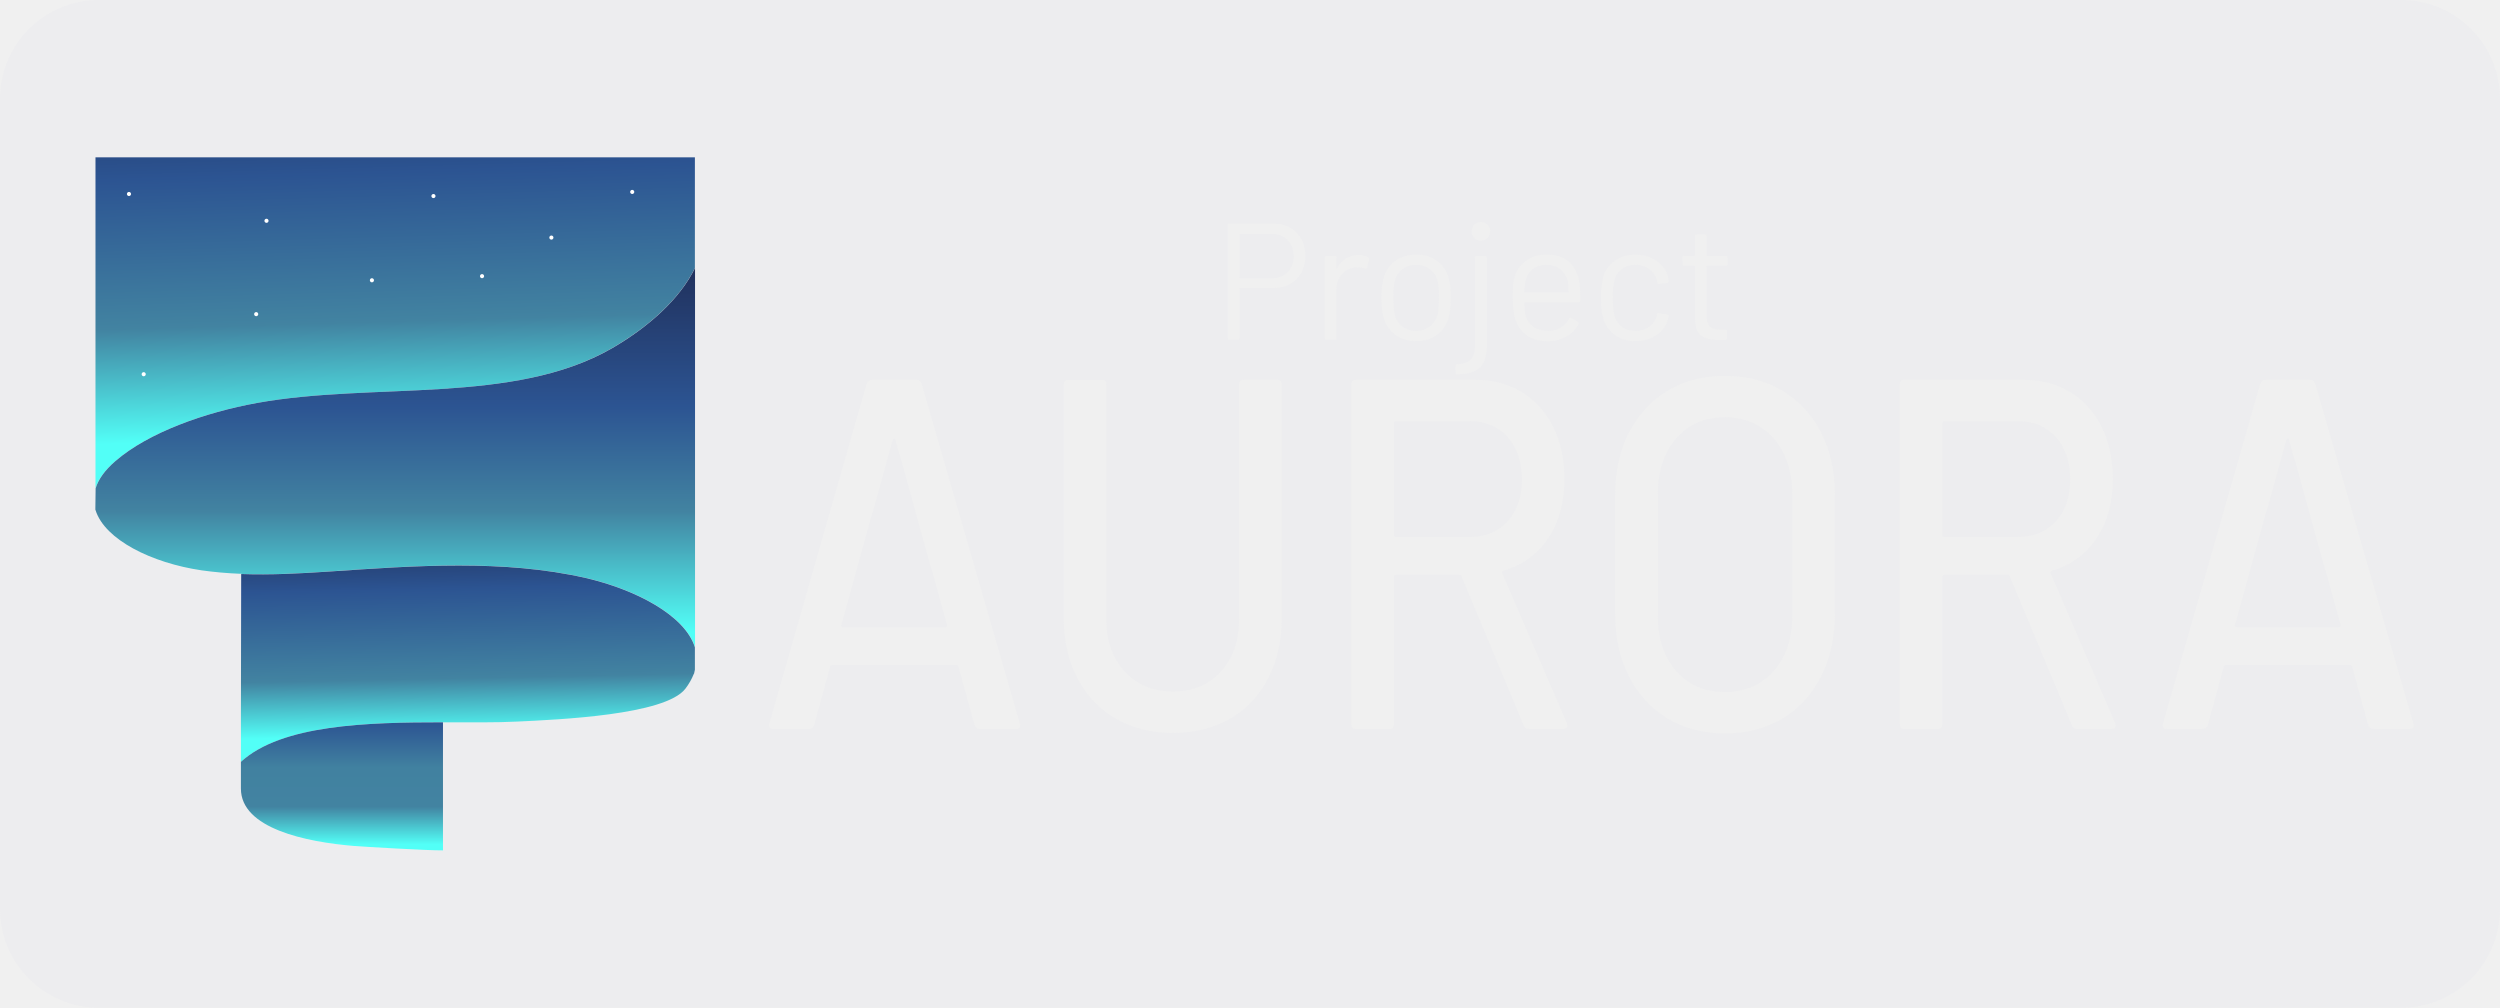
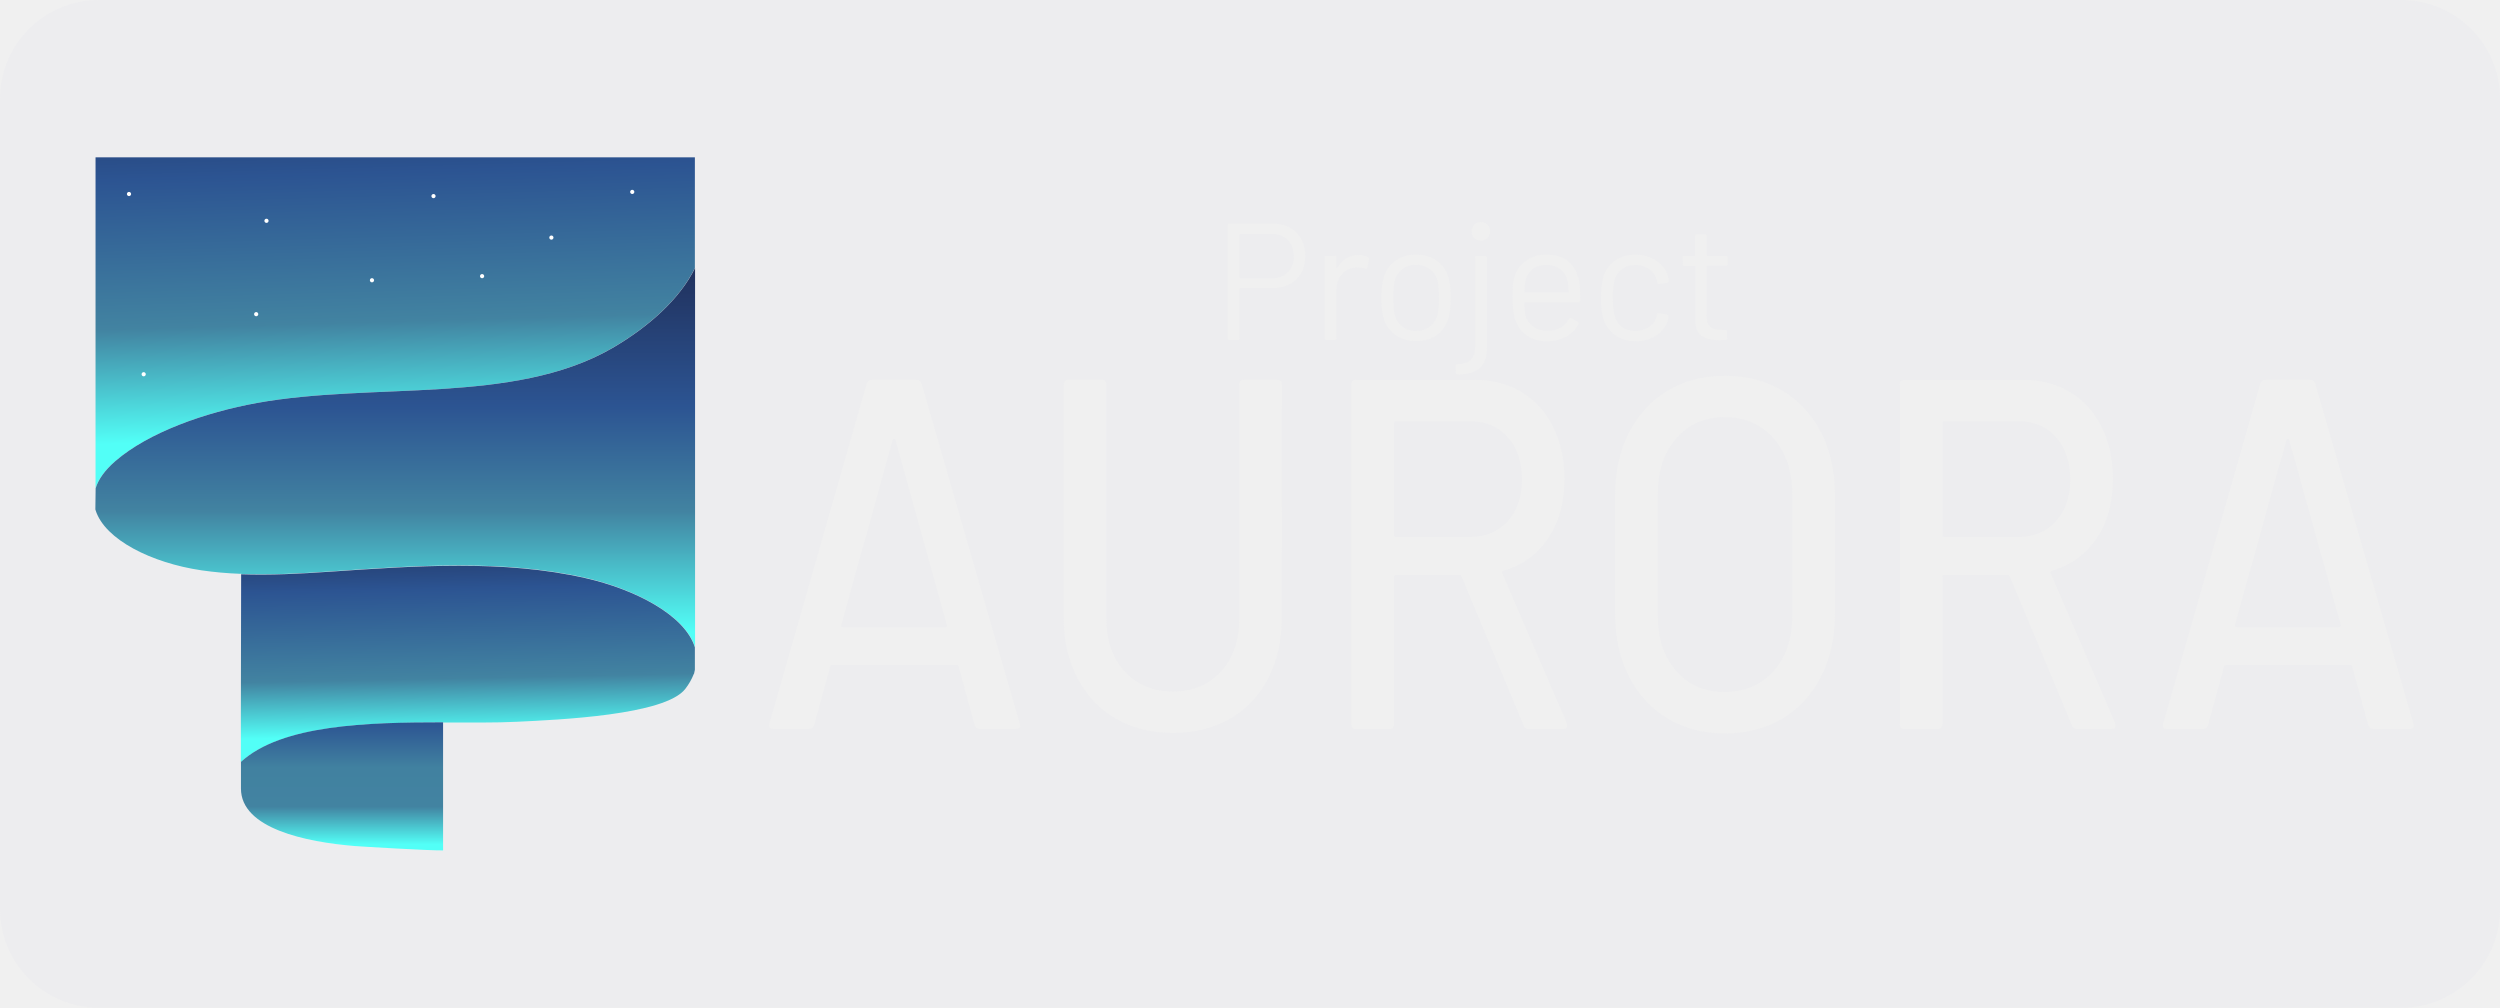
- <svg xmlns="http://www.w3.org/2000/svg" id="Layer_1" data-name="Layer 1" viewBox="0 0 2742.23 1105.37">
-   <defs>
-     <style>.cls-1{fill:#ededef;}.cls-2{fill:url(#linear-gradient);}.cls-3{fill:url(#linear-gradient-2);}.cls-4{fill:url(#linear-gradient-3);}.cls-5{fill:url(#linear-gradient-4);}.cls-6{fill:#fff;}</style>
-     <linearGradient id="linear-gradient" x1="-562.2" y1="-194.81" x2="-546.68" y2="350.87" gradientTransform="translate(986.17 214.45)" gradientUnits="userSpaceOnUse">
-       <stop offset="0" stop-color="#1d274e" />
-       <stop offset="0.31" stop-color="#2c5492" />
-       <stop offset="0.61" stop-color="#4283a1" />
-       <stop offset="0.84" stop-color="#52fff7" />
-     </linearGradient>
-     <linearGradient id="linear-gradient-2" x1="-552.69" y1="36.42" x2="-552.69" y2="478.87" gradientTransform="translate(986.17 214.45)" gradientUnits="userSpaceOnUse">
-       <stop offset="0" stop-color="#1d274e" />
-       <stop offset="0.44" stop-color="#2c5492" />
-       <stop offset="0.7" stop-color="#4283a1" />
-       <stop offset="1" stop-color="#52fff7" />
-     </linearGradient>
-     <linearGradient id="linear-gradient-3" x1="-477.08" y1="350.84" x2="-471.91" y2="609.45" gradientTransform="translate(986.17 214.45)" gradientUnits="userSpaceOnUse">
-       <stop offset="0" stop-color="#1d274e" />
-       <stop offset="0.31" stop-color="#2c5492" />
-       <stop offset="0.69" stop-color="#4283a1" />
-       <stop offset="0.93" stop-color="#52fff7" />
-     </linearGradient>
-     <linearGradient id="linear-gradient-4" x1="-611.09" y1="577.86" x2="-611.09" y2="715.88" gradientTransform="translate(986.17 214.45)" gradientUnits="userSpaceOnUse">
-       <stop offset="0" stop-color="#2c5492" />
-       <stop offset="0.36" stop-color="#4181a0" />
-       <stop offset="0.67" stop-color="#4283a1" />
-       <stop offset="0.97" stop-color="#52fff7" />
-     </linearGradient>
-   </defs>
-   <path class="cls-1" d="M1891.91,457.65q-33.12,0-53.32,23.25t-20.21,61.54V675.38q0,37.74,20.21,60.72t53.32,23q33.12,0,53.57-23t20.45-60.72V542.44q0-38.28-20.45-61.54T1891.91,457.65ZM1711.45,295.34q-6.1-4.81-15.37-4.82-8.91,0-14.83,4.64a21.49,21.49,0,0,0-7.73,12.46,59.37,59.37,0,0,0-1.45,12.37.64.64,0,0,0,.73.73h47.11a.64.64,0,0,0,.72-.73,80.57,80.57,0,0,0-1.09-11.64A23,23,0,0,0,1711.45,295.34ZM982.22,482.27a1.52,1.52,0,0,0-2.92,0l-56.49,203a1.65,1.65,0,0,0,.24,1.92,2.24,2.24,0,0,0,1.71.82h112a2.26,2.26,0,0,0,1.71-.82,1.66,1.66,0,0,0,.24-1.92Zm412.65-225.76h-34.56a.65.65,0,0,0-.73.73v47.29a.65.65,0,0,0,.73.73h34.56q10.73,0,17.46-6.64t6.73-17.55q0-11.1-6.73-17.83T1394.87,256.51Zm258.91,315.2q15.57-17.24,15.58-45.68,0-29-15.58-46.5t-41.4-17.5h-81.32c-1.31,0-2,.73-2,2.19V586.75c0,1.47.64,2.19,2,2.19h81.32Q1638.19,588.94,1653.78,571.71ZM1538.11,358.1a24.48,24.48,0,0,0,15.37,4.82,23.13,23.13,0,0,0,23.28-17.83q1.63-6.54,1.64-18.37,0-12-1.46-18.37a23.47,23.47,0,0,0-8.46-13,24.19,24.19,0,0,0-15.18-4.82,23.15,23.15,0,0,0-23.47,17.83q-1.45,6.38-1.45,18.37t1.45,18.37A22.7,22.7,0,0,0,1538.11,358.1ZM2255.2,571.71q15.59-17.24,15.59-45.68,0-29-15.59-46.5T2213.81,462h-81.33q-2,0-1.95,2.19V586.75c0,1.47.65,2.19,1.95,2.19h81.33Q2239.61,588.94,2255.2,571.71Zm255.66-89.44a1.52,1.52,0,0,0-2.92,0l-56.49,203a1.65,1.65,0,0,0,.25,1.92,2.22,2.22,0,0,0,1.7.82h112a2.24,2.24,0,0,0,1.7-.82,1.66,1.66,0,0,0,.25-1.92ZM2633.87,0H108.36A108.37,108.37,0,0,0,0,108.36V997a108.37,108.37,0,0,0,108.36,108.37H2633.87A108.36,108.36,0,0,0,2742.23,997V108.36A108.36,108.36,0,0,0,2633.87,0ZM1845.59,282.52a1.61,1.61,0,0,1,1.82-1.82h11.09a.64.64,0,0,0,.73-.73V258.88a1.61,1.61,0,0,1,1.82-1.82H1870a1.61,1.61,0,0,1,1.82,1.82V280a.64.64,0,0,0,.73.73h20.55a1.61,1.61,0,0,1,1.82,1.82v7.09a1.61,1.61,0,0,1-1.82,1.82h-20.55a.65.65,0,0,0-.73.73v53.66q0,8.73,3.91,12.28t12.28,3.54h4.55a1.6,1.6,0,0,1,1.81,1.82v7.46a1.6,1.6,0,0,1-1.81,1.82c-1.46.12-3.7.18-6.74.18q-13.1,0-19.82-4.91t-6.73-18.19V292.16a.65.65,0,0,0-.73-.73h-11.09a1.6,1.6,0,0,1-1.82-1.82Zm-228.54-36.1a10.91,10.91,0,0,1,14.64,0,9.78,9.78,0,0,1,2.91,7.36,10.35,10.35,0,0,1-17.55,7.28,10.91,10.91,0,0,1,0-14.64Zm-20.46,154.87a1.6,1.6,0,0,1,1.81-1.81q19.47-.19,19.47-18.74V282.52a1.61,1.61,0,0,1,1.82-1.82H1629a1.61,1.61,0,0,1,1.82,1.82v98.22q0,15.47-7.64,22.56t-24.74,7.27a1.6,1.6,0,0,1-1.81-1.82Zm-78.76-96.94A33.54,33.54,0,0,1,1530.74,286q9.46-6.74,22.92-6.73,12.91,0,22.28,6.73a33.71,33.71,0,0,1,12.83,18.19q2.54,7.81,2.54,22.37,0,14.73-2.54,22.37a33.73,33.73,0,0,1-12.83,18.55q-9.36,6.74-22.46,6.73t-22.56-6.73a34.44,34.44,0,0,1-13.09-18.55q-2.55-8.37-2.55-22.37T1517.83,304.35Zm-403.15,495.2h-39.93c-2.92,0-4.87-1.45-5.84-4.37l-17.54-64a2,2,0,0,0-1.94-1.64H912.58a2,2,0,0,0-2,1.64l-17.53,64c-1,2.92-2.92,4.37-5.84,4.37H847.81q-5.35,0-3.89-6L950.57,421q1.45-4.38,5.84-4.38h48.7q4.38,0,5.84,4.38l107.63,372.54.49,2.19C1119.07,798.28,1117.6,799.55,1114.68,799.55ZM1405.9,678.11q0,37.21-14.85,65.92t-41.88,44.31q-27,15.58-62.58,15.59T1224,788.34q-27-15.58-42.12-44.31t-15.1-65.92v-256c0-3.64,1.62-5.47,4.87-5.47h37c3.24,0,4.87,1.83,4.87,5.47V679.21q0,35.56,20.21,57.43t52.84,21.89q32.63,0,52.6-21.89t20-57.43V422.09c0-3.64,1.62-5.47,4.87-5.47h37c3.25,0,4.87,1.83,4.87,5.47Zm16-371.76Q1412,316,1395.78,316h-35.47a.65.65,0,0,0-.73.73v54.2a1.61,1.61,0,0,1-1.82,1.82h-9.27a1.61,1.61,0,0,1-1.82-1.82V247.05a1.61,1.61,0,0,1,1.82-1.82h47.84q16,0,25.73,9.83t9.73,25.82Q1431.79,296.71,1421.88,306.35ZM1466,317.26v53.66a1.61,1.61,0,0,1-1.82,1.82h-9.28a1.61,1.61,0,0,1-1.82-1.82v-88.4a1.61,1.61,0,0,1,1.82-1.82h9.28a1.61,1.61,0,0,1,1.82,1.82v11.1q0,.54.27.63c.18.07.33,0,.46-.27a28.92,28.92,0,0,1,9.73-10.46,25.22,25.22,0,0,1,13.73-3.73,21.44,21.44,0,0,1,10.37,2.37,1.92,1.92,0,0,1,1.09,2.36l-2,8.91a1.56,1.56,0,0,1-2.37,1.1,18.45,18.45,0,0,0-7.09-1.28l-2.37.18a21.69,21.69,0,0,0-15.64,7Q1466,307.09,1466,317.26Zm249.15,482.29h-38.47a5.34,5.34,0,0,1-5.36-3.82l-68.18-163.57a2,2,0,0,0-2-1.64h-70.12c-1.31,0-2,.73-2,2.19V794.08c0,3.65-1.63,5.47-4.87,5.47h-37q-4.87,0-4.87-5.47v-372c0-3.64,1.62-5.47,4.87-5.47h131q29.22,0,51.37,13.68t34.34,38.29q12.16,24.62,12.17,56.9,0,38.29-17.77,64.82t-49.43,35.83c-1.3.74-1.63,1.64-1,2.74L1718.55,793a6.86,6.86,0,0,1,.48,2.74Q1719,799.56,1715.14,799.55Zm18.23-469.74a1.61,1.61,0,0,1-1.82,1.82H1672.8a.65.65,0,0,0-.73.73q.36,10,1.09,12.91a21.71,21.71,0,0,0,8.55,12.92q6.54,4.72,16.73,4.73a25.79,25.79,0,0,0,13.46-3.46,23.83,23.83,0,0,0,9.1-9.82c.73-1.09,1.57-1.33,2.54-.73l7.1,4.18a1.82,1.82,0,0,1,.73,2.55,32.73,32.73,0,0,1-13.65,13.73,42.61,42.61,0,0,1-20.91,5q-12.93-.19-21.65-6.19a33.19,33.19,0,0,1-12.55-16.73q-3.27-8.73-3.27-25.1,0-7.65.27-12.46a40,40,0,0,1,1.36-8.64,33.73,33.73,0,0,1,12.46-18.92q9.38-7.09,22.65-7.09,16.55,0,25.46,8.36t11.1,23.65a93.31,93.31,0,0,1,.73,12.73Zm25.09,19.1q-2.36-8-2.36-22.55a89.76,89.76,0,0,1,2.36-22.19,33.11,33.11,0,0,1,12.74-18.1q9.45-6.82,22.55-6.82,13.27,0,23,6.73t12.64,16.73a30.14,30.14,0,0,1,1.09,5.46v.36c0,.85-.54,1.4-1.63,1.64l-9.1,1.27h-.36c-.85,0-1.4-.54-1.64-1.64l-.54-2.72a20.5,20.5,0,0,0-8-11.74,24.89,24.89,0,0,0-15.46-4.82q-9.09,0-15.19,4.82a22.06,22.06,0,0,0-7.91,12.83,82.75,82.75,0,0,0-1.64,18.37q0,12,1.64,18.55a22.14,22.14,0,0,0,7.91,13q6.09,4.81,15.19,4.82a25.65,25.65,0,0,0,15.37-4.64,19.69,19.69,0,0,0,8.1-11.92v-.72l.18-.73c.12-1.21.84-1.7,2.18-1.46l8.91,1.46c1.21.24,1.76.91,1.64,2l-.73,3.64q-2.73,10.54-12.55,17.1t-23.1,6.54q-13.1,0-22.46-6.82A34.15,34.15,0,0,1,1758.46,348.91Zm254.23,324.28q0,38.85-15.1,68.65t-42.37,46.23q-27.29,16.41-63.31,16.41-35.55,0-62.82-16.41t-42.37-46.23q-15.1-29.8-15.1-68.65V543q0-38.83,15.1-68.38t42.37-45.95q27.27-16.41,62.82-16.41,36,0,63.31,16.41t42.37,45.95q15.09,29.53,15.1,68.38Zm303.87,126.36h-38.47a5.35,5.35,0,0,1-5.36-3.82l-68.17-163.57a2,2,0,0,0-1.95-1.64h-70.13q-2,0-1.95,2.19V794.08c0,3.65-1.63,5.47-4.87,5.47h-37q-4.87,0-4.87-5.47v-372c0-3.64,1.62-5.47,4.87-5.47h131q29.22,0,51.38,13.68t34.33,38.29q12.16,24.62,12.18,56.9,0,38.29-17.78,64.82t-49.43,35.83c-1.3.74-1.63,1.64-1,2.74L2320,793a6.85,6.85,0,0,1,.49,2.74Q2320.46,799.56,2316.56,799.55Zm326.77,0h-39.94c-2.92,0-4.87-1.45-5.84-4.37l-17.53-64a2,2,0,0,0-1.95-1.64H2441.23a2,2,0,0,0-1.95,1.64l-17.53,64c-1,2.92-2.93,4.37-5.85,4.37h-39.44c-3.58,0-4.87-2-3.9-6L2479.21,421q1.45-4.38,5.84-4.38h48.7c2.93,0,4.87,1.46,5.85,4.38l107.62,372.54.49,2.19Q2647.71,799.56,2643.33,799.55Z" transform="translate(0 0)" />
-   <path class="cls-2" d="M762.22,172.59V294c-16.73,34.07-51.08,64.78-91.41,88.16C563,444.21,409.43,418.85,281.88,442c-57.06,10.3-119.19,32.29-155.63,64-11.65,10.1-18.52,20-21.51,29.72V172.59Z" transform="translate(0 0)" />
-   <path class="cls-3" d="M762.37,294v416c-11-35.46-65.72-63.59-119.79-76.08-89.91-20.6-187.89-13.47-280.49-7.13-32.27,2.18-65.13,4-97.39,2.78v-.4l-1.19.2a423.69,423.69,0,0,1-42.42-3.77c-55-8.12-106-33.68-116.2-65.77a2.35,2.35,0,0,1-.3-1.39l.3-22.78c3-9.71,9.86-19.62,21.51-29.72C162.84,474.32,225,452.33,282,442,409.58,418.85,563.12,444.21,671,382.2,711.29,358.82,745.64,328.11,762.37,294Z" transform="translate(0 0)" />
-   <path class="cls-4" d="M762.22,710.08v24.57l-.89,4.16-.3.39a68.08,68.08,0,0,1-9.26,16.25c-22.11,28.93-139.21,33.88-184.61,36.06-23.6,1.19-51.68.79-81.25.79-82.45,0-176.85,2.38-221.65,43.39v-52.9l.29-153.14c32.27,1.19,65.13-.6,97.39-2.78,92.6-6.34,190.58-13.47,280.49,7.13C696.5,646.49,751.17,674.62,762.22,710.08Z" transform="translate(0 0)" />
-   <path class="cls-5" d="M264.25,835.68V865c0,43.65,70.89,58.62,124.9,63,9,.73,81.28,5,96.75,4.77,0,0,0-140.47,0-140.47C403.47,792.3,309.07,794.67,264.25,835.68Z" transform="translate(0 0)" />
-   <circle class="cls-6" cx="141.47" cy="212.79" r="2.26" />
-   <circle class="cls-6" cx="475.45" cy="215.05" r="2.26" />
-   <circle class="cls-6" cx="292.31" cy="242.19" r="2.26" />
-   <circle class="cls-6" cx="604.81" cy="260.6" r="2.26" />
-   <circle class="cls-6" cx="281.01" cy="344.58" r="2.26" />
-   <circle class="cls-6" cx="528.75" cy="302.91" r="2.26" />
-   <circle class="cls-6" cx="157.62" cy="410.47" r="2.26" />
-   <circle class="cls-6" cx="407.95" cy="307.43" r="2.26" />
-   <circle class="cls-6" cx="693.48" cy="210.53" r="2.26" />
+ <svg xmlns="http://www.w3.org/2000/svg" version="1.1" id="Layer_1" x="0px" y="0px" viewBox="0 0 2742.2 1105.4" style="enable-background:new 0 0 2742.2 1105.4;" xml:space="preserve">
+   <style type="text/css">
+ 	.st0{fill:#EDEDEF;}
+ 	.st1{fill:url(#SVGID_1_);}
+ 	.st2{fill:url(#SVGID_2_);}
+ 	.st3{fill:url(#SVGID_3_);}
+ 	.st4{fill:url(#SVGID_4_);}
+ 	.st5{fill:#FFFFFF;}
+ </style>
+   <path class="st0" d="M1891.9,457.6c-22.1,0-39.9,7.8-53.3,23.3c-13.5,15.5-20.2,36-20.2,61.5v132.9c0,25.2,6.7,45.4,20.2,60.7  c13.5,15.3,31.2,23,53.3,23c22.1,0,39.9-7.7,53.6-23c13.6-15.3,20.5-35.6,20.4-60.7V542.4c0-25.5-6.8-46-20.4-61.5  C1931.8,465.4,1914,457.6,1891.9,457.6z M1711.4,295.3c-4.1-3.2-9.2-4.8-15.4-4.8c-5.9,0-10.9,1.5-14.8,4.6c-4,3.1-6.7,7.5-7.7,12.5  c-0.9,4.1-1.4,8.2-1.4,12.4c-0.1,0.3,0.2,0.7,0.5,0.7c0.1,0,0.1,0,0.2,0h47.1c0.4,0,0.7-0.2,0.7-0.5c0-0.1,0-0.1,0-0.2  c-0.1-3.9-0.4-7.8-1.1-11.6C1718.4,303.2,1715.6,298.6,1711.4,295.3z M982.2,482.3c-0.2-0.8-1.1-1.3-1.9-1c-0.5,0.1-0.9,0.5-1,1  l-56.5,203c-0.3,0.6-0.2,1.4,0.2,1.9c0.4,0.5,1,0.8,1.7,0.8h112c0.7,0,1.3-0.3,1.7-0.8c0.5-0.5,0.6-1.3,0.2-1.9L982.2,482.3z   M1394.9,256.5h-34.6c-0.4,0-0.7,0.2-0.7,0.6c0,0.1,0,0.1,0,0.2v47.3c0,0.4,0.2,0.7,0.6,0.7c0.1,0,0.1,0,0.2,0h34.6  c7.2,0,13-2.2,17.5-6.6c4.5-4.4,6.7-10.3,6.7-17.5c0-7.4-2.2-13.3-6.7-17.8C1407.8,258.8,1402,256.5,1394.9,256.5z M1653.8,571.7  c10.4-11.5,15.6-26.7,15.6-45.7c0-19.3-5.2-34.8-15.6-46.5s-24.2-17.5-41.4-17.5h-81.3c-1.3,0-2,0.7-2,2.2v122.5  c0,1.5,0.6,2.2,2,2.2h81.3C1629.6,588.9,1643.4,583.2,1653.8,571.7z M1538.1,358.1c4.4,3.3,9.8,5,15.4,4.8  c11,0.4,20.8-7.1,23.3-17.8c1.1-4.4,1.6-10.5,1.6-18.4c0-8-0.5-14.1-1.5-18.4c-1.3-5.2-4.2-9.8-8.5-13c-4.4-3.3-9.7-5-15.2-4.8  c-11.1-0.4-20.9,7-23.5,17.8c-1,4.3-1.4,10.4-1.4,18.4c0,8,0.5,14.1,1.4,18.4C1531,350.3,1533.9,354.9,1538.1,358.1z M2255.2,571.7  c10.4-11.5,15.6-26.7,15.6-45.7c0-19.3-5.2-34.8-15.6-46.5c-10.4-11.7-24.2-17.5-41.4-17.5h-81.3c-1.3,0-2,0.7-1.9,2.2v122.6  c0,1.5,0.6,2.2,1.9,2.2h81.3C2231,588.9,2244.8,583.2,2255.2,571.7z M2510.9,482.3c-0.2-0.8-1.1-1.3-1.9-1c-0.5,0.1-0.9,0.5-1,1  l-56.5,203c-0.3,0.6-0.2,1.4,0.3,1.9c0.4,0.5,1,0.8,1.7,0.8h112c0.7,0,1.3-0.3,1.7-0.8c0.5-0.5,0.6-1.3,0.3-1.9L2510.9,482.3z   M2633.9,0H108.4C48.5,0,0,48.5,0,108.4V997c0,59.8,48.5,108.4,108.4,108.4h2525.5c59.8,0,108.4-48.5,108.4-108.4c0,0,0,0,0,0V108.4  C2742.2,48.5,2693.7,0,2633.9,0z M1845.6,282.5c-0.1-0.9,0.5-1.7,1.4-1.8c0.1,0,0.3,0,0.5,0h11.1c0.3,0.1,0.7-0.2,0.7-0.5  c0-0.1,0-0.1,0-0.2v-21.1c-0.1-0.9,0.5-1.7,1.4-1.8c0.1,0,0.3,0,0.5,0h9c0.9-0.1,1.7,0.5,1.8,1.4c0,0.1,0,0.3,0,0.5V280  c-0.1,0.3,0.2,0.7,0.5,0.7c0.1,0,0.1,0,0.2,0h20.6c0.9-0.1,1.7,0.5,1.8,1.4c0,0.1,0,0.3,0,0.5v7.1c0.1,0.9-0.5,1.7-1.4,1.8  c-0.1,0-0.3,0-0.5,0h-20.6c-0.4,0-0.7,0.2-0.7,0.6c0,0.1,0,0.1,0,0.2v53.7c0,5.8,1.3,9.9,3.9,12.3c2.6,2.4,6.7,3.5,12.3,3.5h4.6  c0.9-0.1,1.7,0.5,1.8,1.4c0,0.2,0,0.3,0,0.5v7.5c0.1,0.9-0.5,1.7-1.3,1.8c-0.2,0-0.3,0-0.5,0c-1.5,0.1-3.7,0.2-6.7,0.2  c-8.7,0-15.3-1.6-19.8-4.9s-6.7-9.3-6.7-18.2v-57.7c0-0.4-0.2-0.7-0.6-0.7c-0.1,0-0.1,0-0.2,0h-11.1c-0.9,0.1-1.7-0.5-1.8-1.3  c0-0.2,0-0.3,0-0.5L1845.6,282.5z M1617,246.4c4.2-3.8,10.5-3.8,14.6,0c2,1.9,3,4.6,2.9,7.4c-0.1,5.7-4.8,10.3-10.5,10.2  c-2.6,0-5.2-1.1-7-2.9C1613.3,256.9,1613.3,250.6,1617,246.4L1617,246.4z M1596.6,401.3c-0.1-0.9,0.5-1.7,1.4-1.8c0.1,0,0.3,0,0.5,0  c13-0.1,19.5-6.4,19.5-18.7v-98.2c-0.1-0.9,0.5-1.7,1.4-1.8c0.1,0,0.3,0,0.5,0h9.3c0.9-0.1,1.7,0.5,1.8,1.4c0,0.1,0,0.3,0,0.5v98.2  c0,10.3-2.5,17.8-7.6,22.6s-13.3,7.1-24.7,7.3c-0.9,0.1-1.7-0.5-1.8-1.4c0-0.2,0-0.3,0-0.5L1596.6,401.3z M1517.8,304.3  c2.1-7.4,6.6-13.9,12.9-18.3c6.3-4.5,13.9-6.7,22.9-6.7c8.6,0,16,2.2,22.3,6.7c6.2,4.4,10.7,10.8,12.8,18.2  c1.7,5.2,2.5,12.7,2.5,22.4c0,9.8-0.8,17.3-2.5,22.4c-2,7.5-6.6,14-12.8,18.5c-6.2,4.5-13.7,6.7-22.5,6.7c-8.7,0-16.3-2.3-22.6-6.7  c-6.3-4.5-10.9-11.1-13.1-18.5c-1.7-5.6-2.6-13-2.6-22.4C1515.3,317.2,1516.1,309.8,1517.8,304.3L1517.8,304.3z M1114.7,799.5h-39.9  c-2.9,0-4.9-1.5-5.8-4.4l-17.5-64c-0.2-0.9-1-1.6-1.9-1.6H912.6c-1,0-1.8,0.7-2,1.6l-17.5,64c-1,2.9-2.9,4.4-5.8,4.4h-39.4  c-3.6,0-4.9-2-3.9-6L950.6,421c1-2.9,2.9-4.4,5.8-4.4h48.7c2.9,0,4.9,1.5,5.8,4.4l107.6,372.5l0.5,2.2  C1119.1,798.3,1117.6,799.5,1114.7,799.5L1114.7,799.5z M1405.9,678.1c0,24.8-4.9,46.8-14.8,65.9c-9.9,19.1-23.9,33.9-41.9,44.3  c-18,10.4-38.9,15.6-62.6,15.6c-23.7,0-44.6-5.2-62.6-15.6c-18-10.4-32-25.2-42.1-44.3c-10.1-19.2-15.1-41.1-15.1-65.9v-256  c0-3.6,1.6-5.5,4.9-5.5h37c3.2,0,4.9,1.8,4.9,5.5v257.1c0,23.7,6.7,42.9,20.2,57.4c13.5,14.6,31.1,21.9,52.8,21.9  c21.8,0,39.3-7.3,52.6-21.9c13.3-14.6,20-33.7,20-57.4V422.1c0-3.6,1.6-5.5,4.9-5.5h37c3.3,0,4.9,1.8,4.9,5.5L1405.9,678.1z   M1421.9,306.3c-6.6,6.4-15.3,9.7-26.1,9.7h-35.5c-0.4,0-0.7,0.2-0.7,0.6c0,0.1,0,0.1,0,0.2v54.2c0.1,0.9-0.5,1.7-1.4,1.8  c-0.1,0-0.3,0-0.5,0h-9.3c-0.9,0.1-1.7-0.5-1.8-1.4c0-0.1,0-0.3,0-0.5V247.1c-0.1-0.9,0.5-1.7,1.4-1.8c0.1,0,0.3,0,0.5,0h47.8  c10.7,0,19.2,3.3,25.7,9.8c6.5,6.6,9.7,15.2,9.7,25.8C1431.8,291.4,1428.5,299.9,1421.9,306.3L1421.9,306.3z M1466,317.3v53.7  c0.1,0.9-0.5,1.7-1.4,1.8c-0.1,0-0.3,0-0.5,0h-9.3c-0.9,0.1-1.7-0.5-1.8-1.4c0-0.1,0-0.3,0-0.5v-88.4c-0.1-0.9,0.5-1.7,1.4-1.8  c0.1,0,0.3,0,0.5,0h9.3c0.9-0.1,1.7,0.5,1.8,1.4c0,0.1,0,0.3,0,0.5v11.1c0,0.4,0.1,0.6,0.3,0.6c0.2,0.1,0.3,0,0.5-0.3  c2.3-4.2,5.7-7.8,9.7-10.5c4.1-2.5,8.9-3.8,13.7-3.7c3.6-0.1,7.2,0.7,10.4,2.4c0.9,0.4,1.4,1.4,1.1,2.4l-2,8.9  c-0.1,0.9-0.9,1.4-1.8,1.3c-0.2,0-0.4-0.1-0.6-0.2c-2.3-0.9-4.7-1.3-7.1-1.3l-2.4,0.2c-6,0.1-11.6,2.6-15.6,7  C1468.1,304.9,1466,310.5,1466,317.3z M1715.2,799.6h-38.5c-2.5,0.1-4.7-1.5-5.4-3.8l-68.2-163.6c-0.2-1-1-1.7-2-1.6H1531  c-1.3,0-2,0.7-2,2.2v161.4c0,3.7-1.6,5.5-4.9,5.5h-37c-3.2,0-4.9-1.8-4.9-5.5v-372c0-3.6,1.6-5.5,4.9-5.5h131  c19.5,0,36.6,4.6,51.4,13.7s26.2,21.9,34.3,38.3c8.1,16.4,12.2,35.4,12.2,56.9c0,25.5-5.9,47.1-17.8,64.8  c-11.8,17.7-28.3,29.6-49.4,35.8c-1.3,0.7-1.6,1.6-1,2.7l70.7,164.1c0.3,0.9,0.5,1.8,0.5,2.7C1719,798.3,1717.7,799.6,1715.2,799.6  L1715.2,799.6z M1733.4,329.8c0.1,0.9-0.5,1.7-1.4,1.8c-0.1,0-0.3,0-0.5,0h-58.8c-0.4,0-0.7,0.2-0.7,0.6c0,0.1,0,0.1,0,0.2  c0.2,6.7,0.6,11,1.1,12.9c1.2,5.2,4.2,9.8,8.6,12.9c4.4,3.1,9.9,4.7,16.7,4.7c4.7,0.1,9.4-1.1,13.5-3.5c3.9-2.3,7.1-5.7,9.1-9.8  c0.7-1.1,1.6-1.3,2.5-0.7l7.1,4.2c0.9,0.5,1.2,1.6,0.8,2.5c0,0,0,0.1-0.1,0.1c-3.1,5.8-7.8,10.6-13.7,13.7c-6.4,3.4-13.6,5.1-20.9,5  c-8.6-0.1-15.8-2.2-21.7-6.2c-5.9-4.1-10.3-9.9-12.6-16.7c-2.2-5.8-3.3-14.2-3.3-25.1c0-5.1,0.1-9.3,0.3-12.5  c0.1-2.9,0.6-5.8,1.4-8.6c1.8-7.6,6.2-14.2,12.5-18.9c6.3-4.7,13.8-7.1,22.7-7.1c11,0,19.5,2.8,25.5,8.4c5.9,5.6,9.6,13.5,11.1,23.6  c0.5,4.2,0.8,8.5,0.7,12.7L1733.4,329.8z M1758.5,348.9c-1.6-5.3-2.4-12.9-2.4-22.5c-0.1-7.5,0.7-14.9,2.4-22.2  c2-7.3,6.5-13.7,12.7-18.1c6.3-4.5,13.8-6.8,22.6-6.8c8.8,0,16.5,2.2,23,6.7c6.5,4.5,10.7,10.1,12.6,16.7c0.5,1.8,0.9,3.6,1.1,5.5  v0.4c0,0.9-0.5,1.4-1.6,1.6l-9.1,1.3h-0.4c-0.8,0-1.4-0.5-1.6-1.6l-0.5-2.7c-1.2-4.7-4-8.9-8-11.7c-4.5-3.3-9.9-5-15.5-4.8  c-6.1,0-11.1,1.6-15.2,4.8c-4.1,3.2-6.9,7.8-7.9,12.8c-1.2,6-1.8,12.2-1.6,18.4c0,8,0.5,14.2,1.6,18.5c1,5.1,3.8,9.7,7.9,13  c4.1,3.2,9.1,4.8,15.2,4.8c5.5,0.1,10.9-1.5,15.4-4.6c4.1-2.8,7-7.1,8.1-11.9v-0.7l0.2-0.7c0.1-1.2,0.8-1.7,2.2-1.5l8.9,1.5  c1.2,0.2,1.8,0.9,1.6,2l-0.7,3.6c-1.8,7-6,12.7-12.6,17.1c-6.5,4.4-14.2,6.6-23.1,6.5c-8.7,0-16.2-2.3-22.5-6.8  C1765.1,362.8,1760.5,356.3,1758.5,348.9L1758.5,348.9z M2012.7,673.2c0,25.9-5,48.8-15.1,68.7s-24.2,35.3-42.4,46.2  c-18.2,10.9-39.3,16.4-63.3,16.4c-23.7,0-44.6-5.5-62.8-16.4s-32.3-26.4-42.4-46.2c-10.1-19.9-15.1-42.8-15.1-68.7V543  c0-25.9,5-48.7,15.1-68.4s24.2-35,42.4-46c18.2-10.9,39.1-16.4,62.8-16.4c24,0,45.1,5.5,63.3,16.4s32.3,26.3,42.4,46  c10.1,19.7,15.1,42.5,15.1,68.4V673.2z M2316.6,799.6h-38.5c-2.5,0.1-4.7-1.5-5.4-3.8l-68.2-163.6c-0.2-0.9-1-1.6-1.9-1.6h-70.1  c-1.3,0-2,0.7-1.9,2.2v161.4c0,3.7-1.6,5.5-4.9,5.5h-37c-3.2,0-4.9-1.8-4.9-5.5v-372c0-3.6,1.6-5.5,4.9-5.5h131  c19.5,0,36.6,4.6,51.4,13.7s26.2,21.9,34.3,38.3c8.1,16.4,12.2,35.4,12.2,56.9c0,25.5-5.9,47.1-17.8,64.8s-28.3,29.6-49.4,35.8  c-1.3,0.7-1.6,1.6-1,2.7L2320,793c0.3,0.9,0.5,1.8,0.5,2.7C2320.5,798.3,2319.2,799.6,2316.6,799.6L2316.6,799.6z M2643.3,799.6  h-39.9c-2.9,0-4.9-1.5-5.8-4.4l-17.5-64c-0.2-0.9-1-1.6-1.9-1.6h-136.8c-1,0-1.8,0.7-1.9,1.6l-17.5,64c-1,2.9-2.9,4.4-5.9,4.4h-39.4  c-3.6,0-4.9-2-3.9-6L2479.2,421c1-2.9,2.9-4.4,5.8-4.4h48.7c2.9,0,4.9,1.5,5.9,4.4l107.6,372.5l0.5,2.2  C2647.7,798.3,2646.3,799.6,2643.3,799.6L2643.3,799.6z" />
+   <linearGradient id="SVGID_1_" gradientUnits="userSpaceOnUse" x1="-562.204" y1="1300.81" x2="-546.684" y2="755.13" gradientTransform="matrix(1 0 0 -1 986.17 1320.45)">
+     <stop offset="0" style="stop-color:#1D274E" />
+     <stop offset="0.31" style="stop-color:#2C5492" />
+     <stop offset="0.61" style="stop-color:#4283A1" />
+     <stop offset="0.84" style="stop-color:#52FFF7" />
+   </linearGradient>
+   <path class="st1" d="M762.2,172.6V294c-16.7,34.1-51.1,64.8-91.4,88.2c-107.8,62-261.4,36.7-388.9,59.8  c-57.1,10.3-119.2,32.3-155.6,64c-11.7,10.1-18.5,20-21.5,29.7V172.6H762.2z" />
+   <linearGradient id="SVGID_2_" gradientUnits="userSpaceOnUse" x1="-552.695" y1="1069.58" x2="-552.695" y2="627.13" gradientTransform="matrix(1 0 0 -1 986.17 1320.45)">
+     <stop offset="0" style="stop-color:#1D274E" />
+     <stop offset="0.44" style="stop-color:#2C5492" />
+     <stop offset="0.7" style="stop-color:#4283A1" />
+     <stop offset="1" style="stop-color:#52FFF7" />
+   </linearGradient>
+   <path class="st2" d="M762.4,294v416c-11-35.5-65.7-63.6-119.8-76.1c-89.9-20.6-187.9-13.5-280.5-7.1c-32.3,2.2-65.1,4-97.4,2.8v-0.4  l-1.2,0.2c-14.2-0.5-28.4-1.8-42.4-3.8c-55-8.1-106-33.7-116.2-65.8c-0.2-0.4-0.3-0.9-0.3-1.4l0.3-22.8c3-9.7,9.9-19.6,21.5-29.7  C162.8,474.3,225,452.3,282,442c127.6-23.1,281.1,2.2,389-59.8C711.3,358.8,745.6,328.1,762.4,294z" />
+   <linearGradient id="SVGID_3_" gradientUnits="userSpaceOnUse" x1="-477.08" y1="755.16" x2="-471.91" y2="496.55" gradientTransform="matrix(1 0 0 -1 986.17 1320.45)">
+     <stop offset="0" style="stop-color:#1D274E" />
+     <stop offset="0.31" style="stop-color:#2C5492" />
+     <stop offset="0.69" style="stop-color:#4283A1" />
+     <stop offset="0.93" style="stop-color:#52FFF7" />
+   </linearGradient>
+   <path class="st3" d="M762.2,710.1v24.6l-0.9,4.2l-0.3,0.4c-2.3,5.8-5.4,11.3-9.3,16.3c-22.1,28.9-139.2,33.9-184.6,36.1  c-23.6,1.2-51.7,0.8-81.3,0.8c-82.5,0-176.9,2.4-221.6,43.4v-52.9l0.3-153.1c32.3,1.2,65.1-0.6,97.4-2.8  c92.6-6.3,190.6-13.5,280.5,7.1C696.5,646.5,751.2,674.6,762.2,710.1z" />
+   <linearGradient id="SVGID_4_" gradientUnits="userSpaceOnUse" x1="-611.095" y1="528.15" x2="-611.095" y2="390.13" gradientTransform="matrix(1 0 0 -1 986.17 1320.45)">
+     <stop offset="0" style="stop-color:#2C5492" />
+     <stop offset="0.36" style="stop-color:#4181A0" />
+     <stop offset="0.67" style="stop-color:#4283A1" />
+     <stop offset="0.97" style="stop-color:#52FFF7" />
+   </linearGradient>
+   <path class="st4" d="M264.3,835.7V865c0,43.7,70.9,58.6,124.9,63c9,0.7,81.3,5,96.8,4.8V792.3C403.5,792.3,309.1,794.7,264.3,835.7z  " />
+   <circle class="st5" cx="141.5" cy="212.8" r="2.3" />
+   <circle class="st5" cx="475.5" cy="215.1" r="2.3" />
+   <circle class="st5" cx="292.3" cy="242.2" r="2.3" />
+   <circle class="st5" cx="604.8" cy="260.6" r="2.3" />
+   <circle class="st5" cx="281" cy="344.6" r="2.3" />
+   <circle class="st5" cx="528.8" cy="302.9" r="2.3" />
+   <circle class="st5" cx="157.6" cy="410.5" r="2.3" />
+   <circle class="st5" cx="408" cy="307.4" r="2.3" />
+   <circle class="st5" cx="693.5" cy="210.5" r="2.3" />
</svg>
